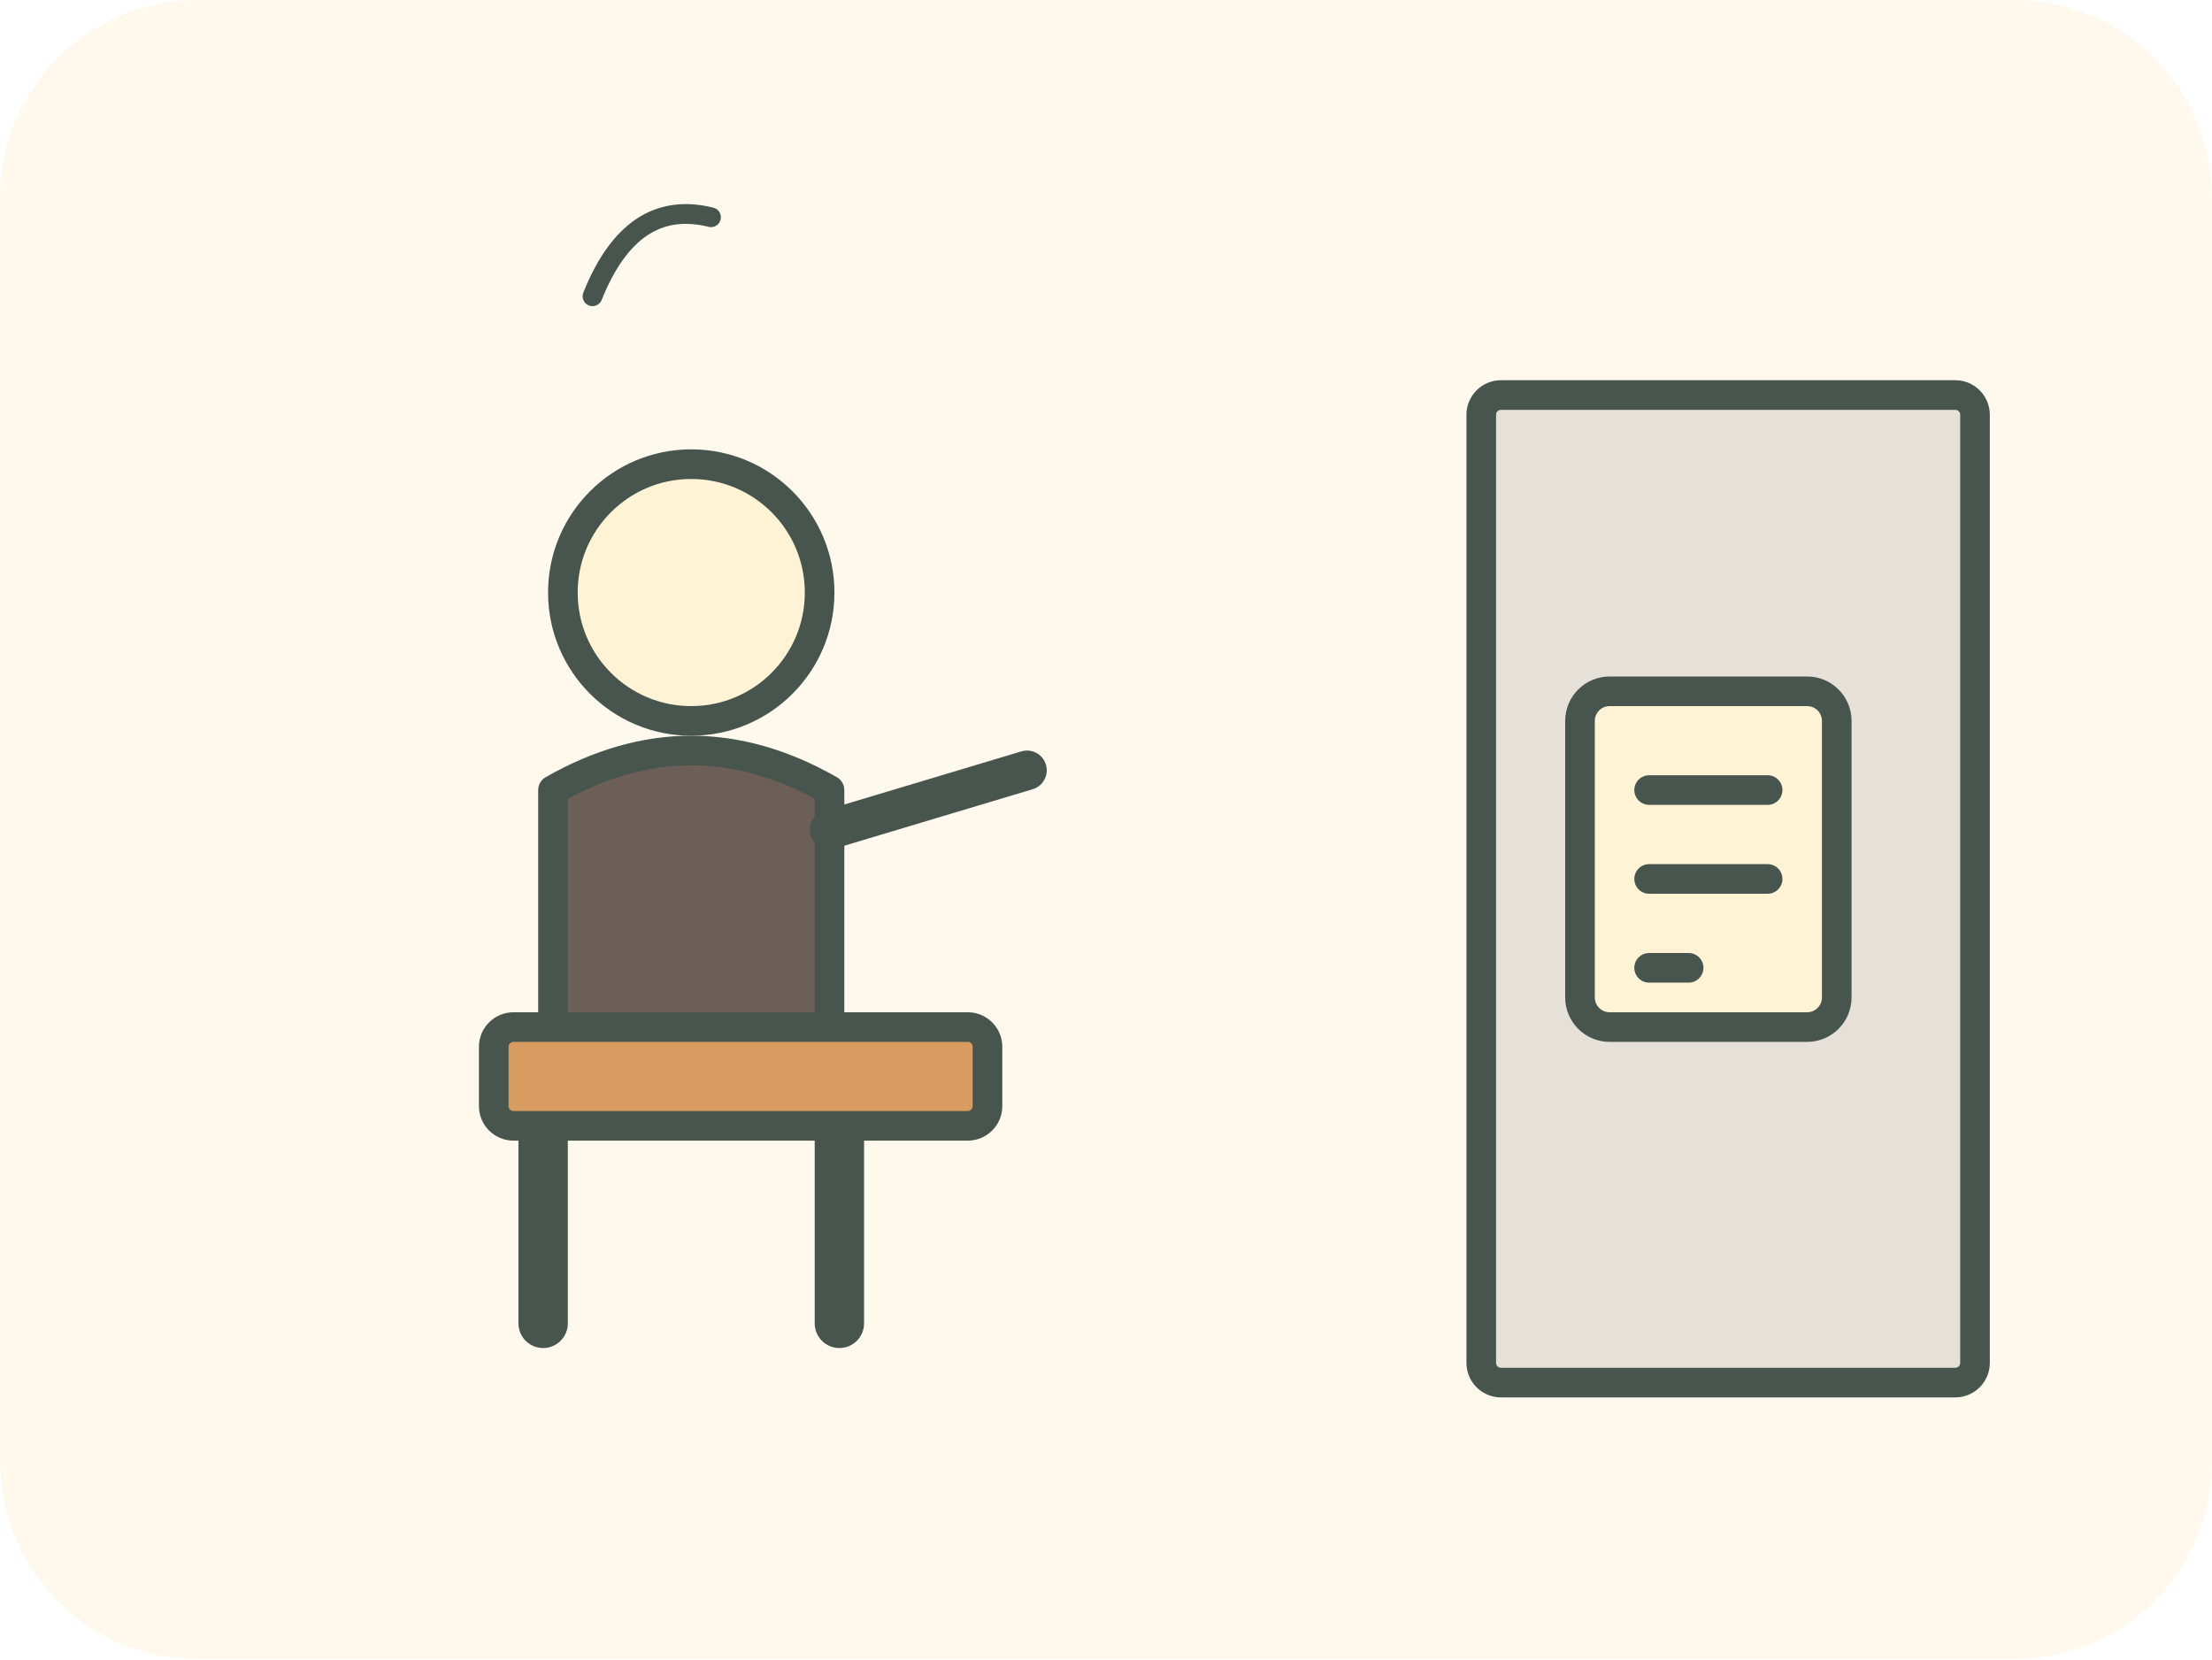
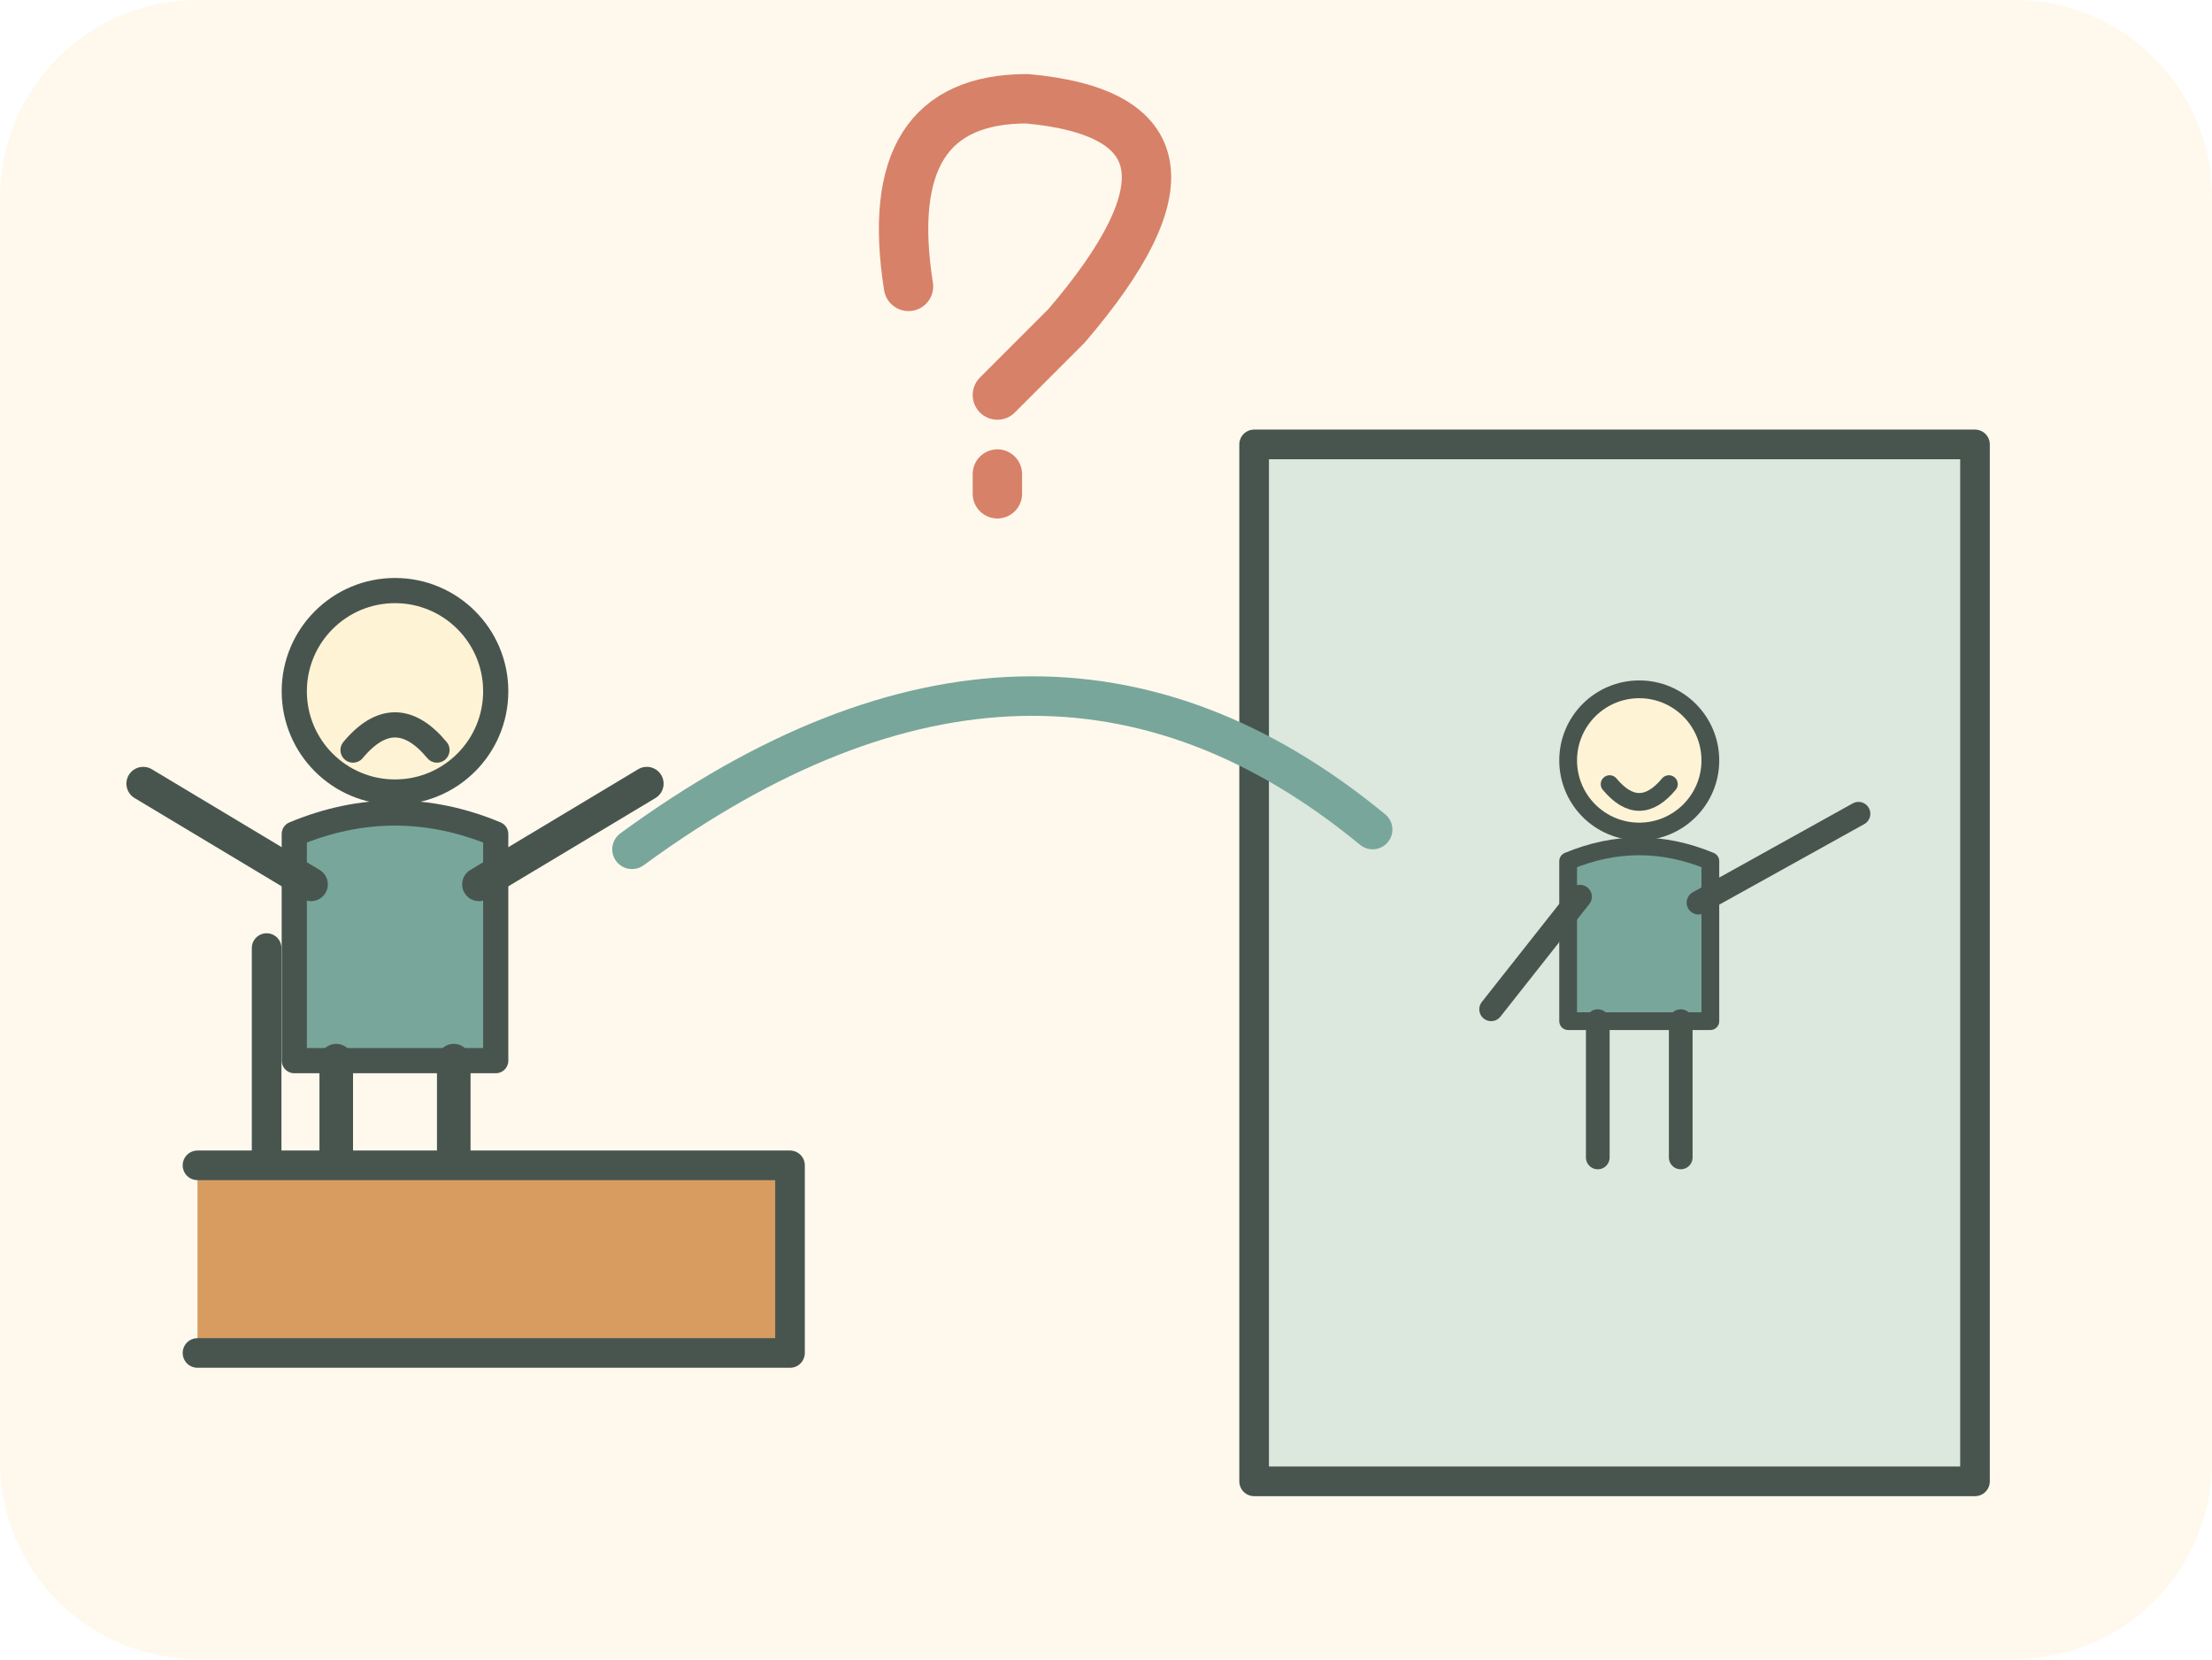
<svg xmlns="http://www.w3.org/2000/svg" viewBox="0 0 224 168" width="224" height="168">
  <rect width="224" height="168" rx="20" fill="#fff8ed" />
  <g stroke="#48554f" stroke-width="3" stroke-linecap="round" stroke-linejoin="round" fill="none">
-     <circle cx="70" cy="60" r="13" fill="#fff3d5" />
-     <path d="M56 80q14-8 28 0v28h-28z" fill="#6b5f58" />
-     <path d="M63 108h22v26m-30-26v26" stroke-width="5" />
-     <rect x="50" y="104" width="50" height="10" rx="2" fill="#d89c61" />
-     <path d="M84 84l20-6" stroke-width="4" />
-     <rect x="150" y="40" width="50" height="100" rx="2" fill="#e6e1d8" />
-     <rect x="160" y="70" width="26" height="34" rx="3" fill="#fff3d5" />
-     <path d="M167 80h12M167 89h12M167 98h4" />
-     <path d="M60 30q4-10 12-8" stroke-width="2" />
+     <g transform="translate(40 70) scale(0.85)">
+       <circle cx="0" cy="0" r="12" fill="#fff3d5" />
+       <path d="M-5 7q5-6 10 0" fill="none" />
+       <path d="M-12 17q12-5 24 0v27h-24z" fill="#78a69b" />
+       <path d="M-10 23l-20-12m40 12 20-12" fill="none" stroke-width="4" />
+       <path d="M-7 44v23m14-23v23" fill="none" stroke-width="4" />
+     </g>
+     <path d="M20 137h60v-19H20m7 0V96" fill="#d89c61" />
+     <path d="M127 45h73v105h-73z" fill="#dce7dd" />
+     <g transform="translate(166 77) scale(0.6)">
+       <circle cx="0" cy="0" r="12" fill="#fff3d5" />
+       <path d="M-5 4q5 6 10 0" fill="none" />
+       <path d="M-12 17q12-5 24 0v27h-24z" fill="#78a69b" />
+       <path d="M-10 23l-15 19m35-18 27-15" fill="none" stroke-width="4" />
+       <path d="M-7 44v23m14-23v23" fill="none" stroke-width="4" />
+     </g>
+     <path d="M64 86q41-30 75-2" fill="none" stroke="#78a69b" stroke-width="4" />
+     <path d="M92 29q-3-19 12-19 22 2 4 23l-7 7m0 8v2" fill="none" stroke="#d78169" stroke-width="5" />
  </g>
</svg>
